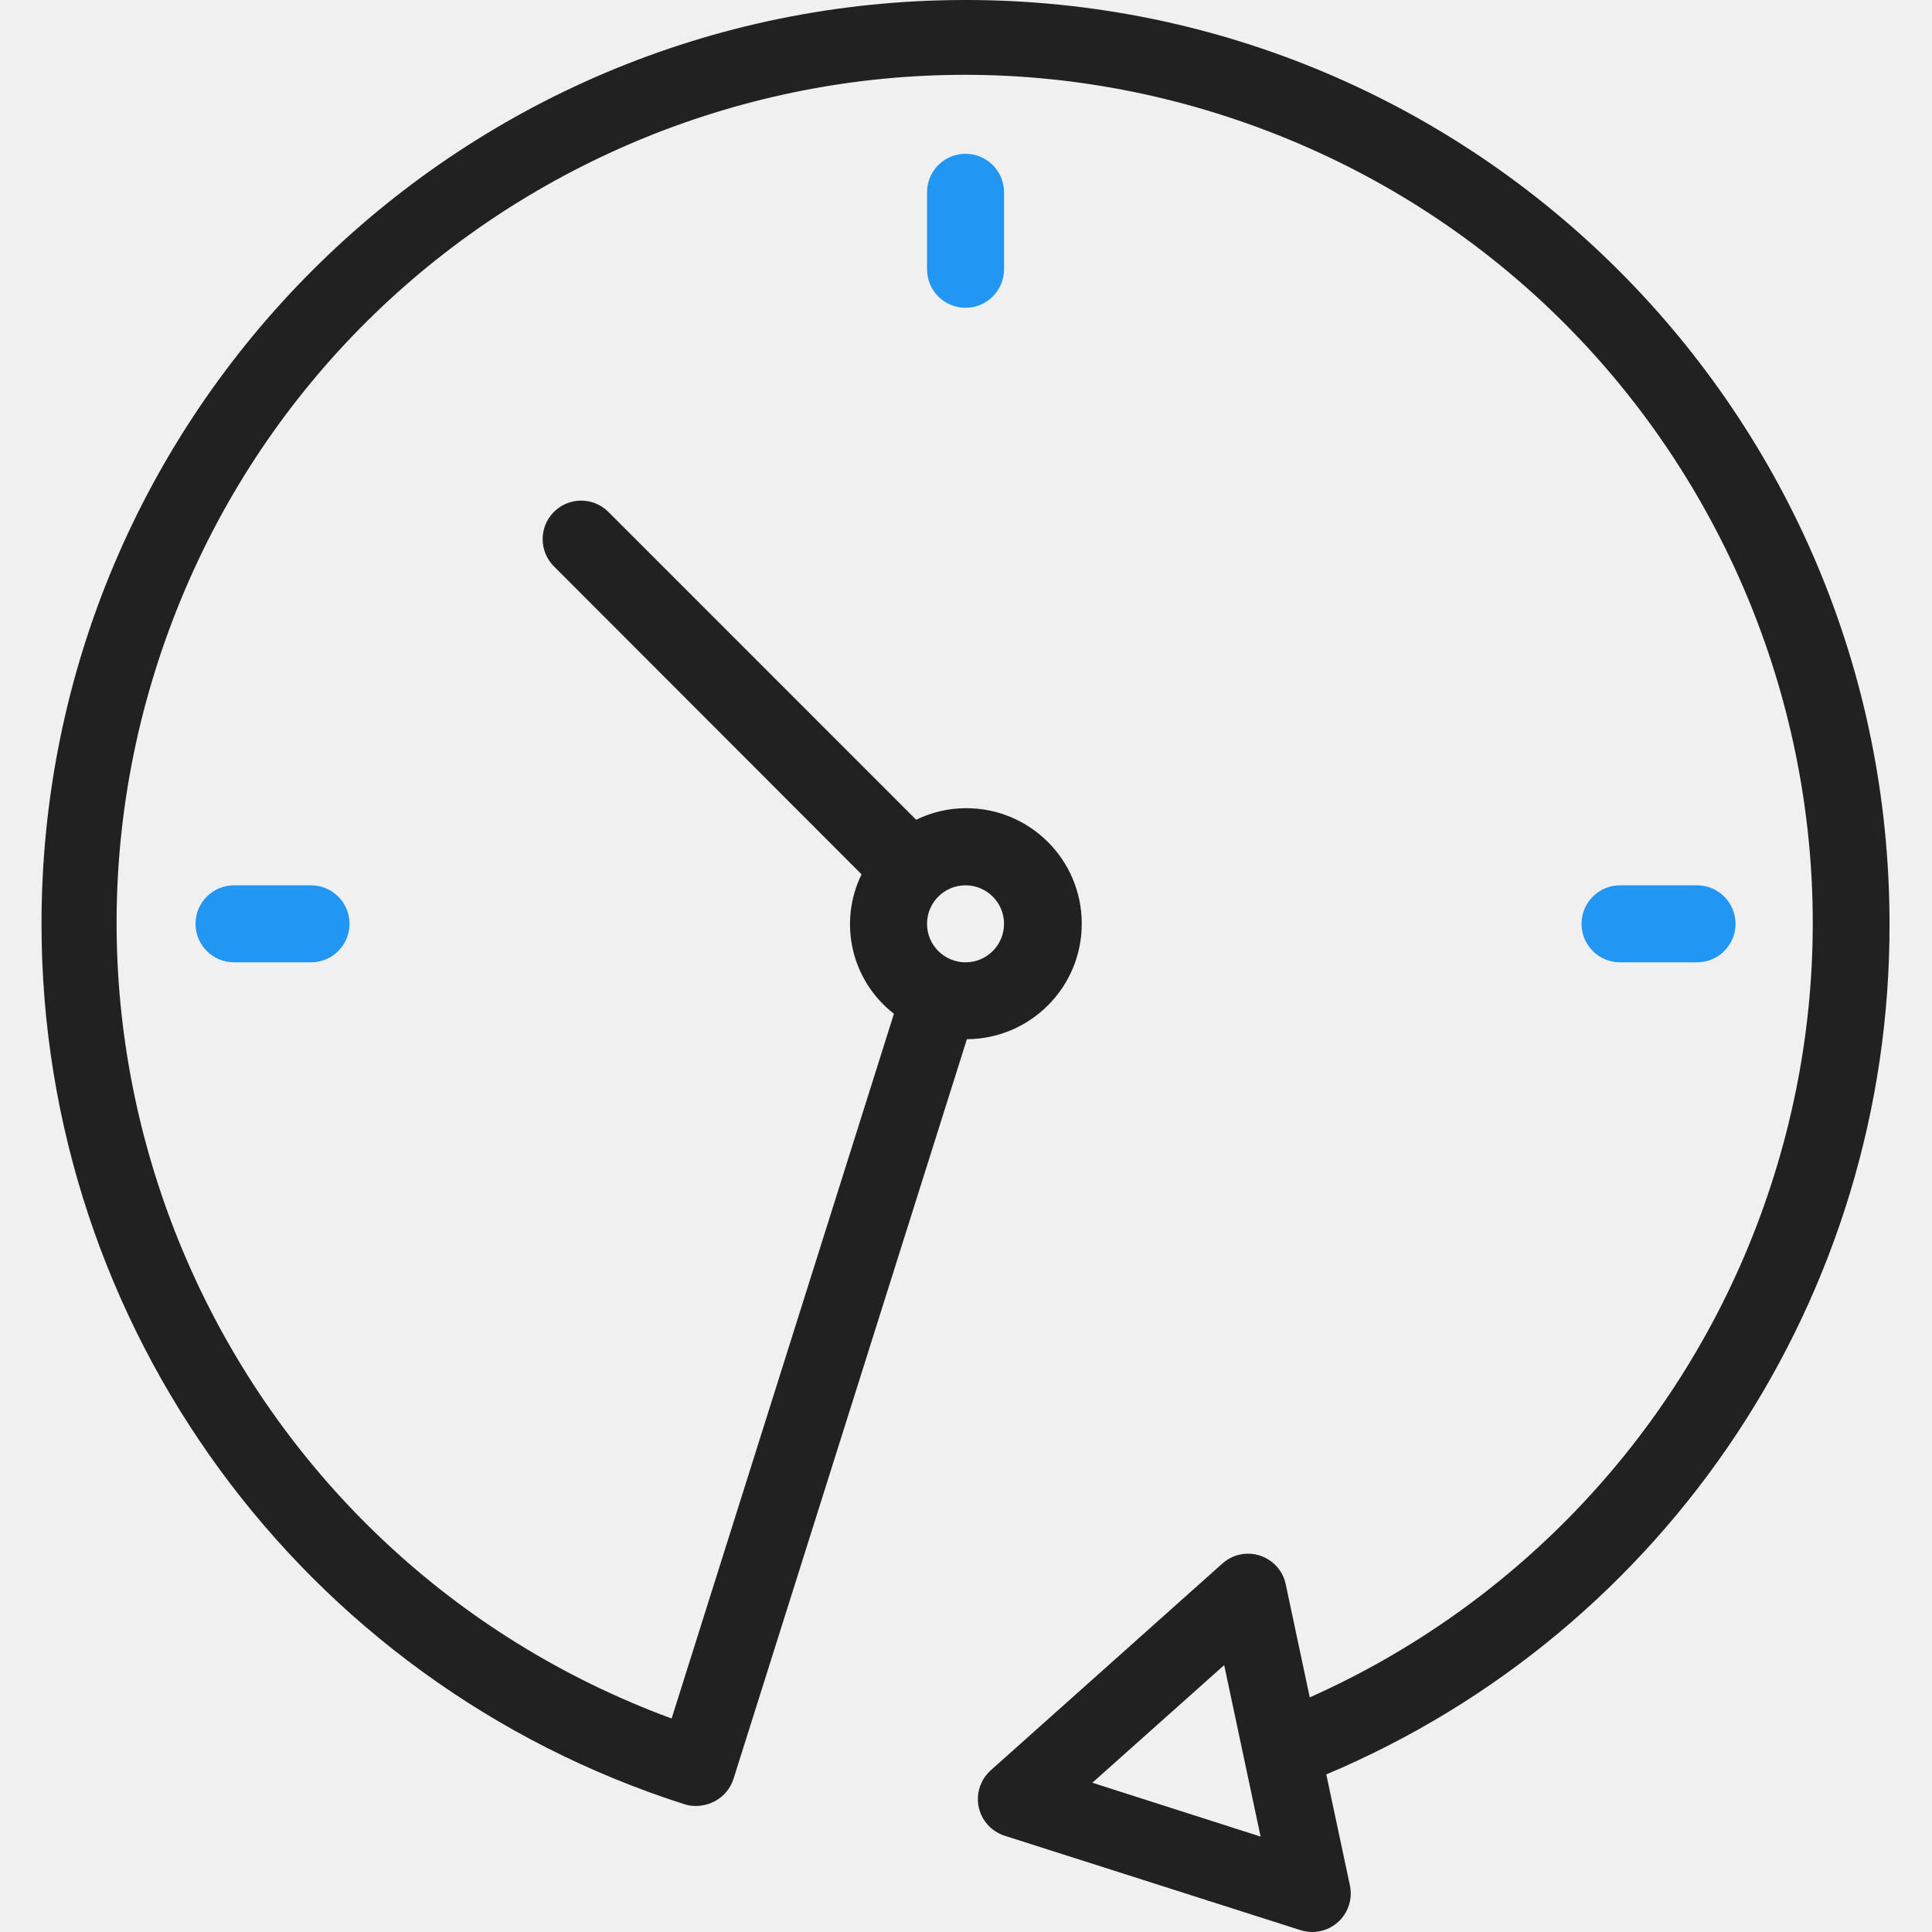
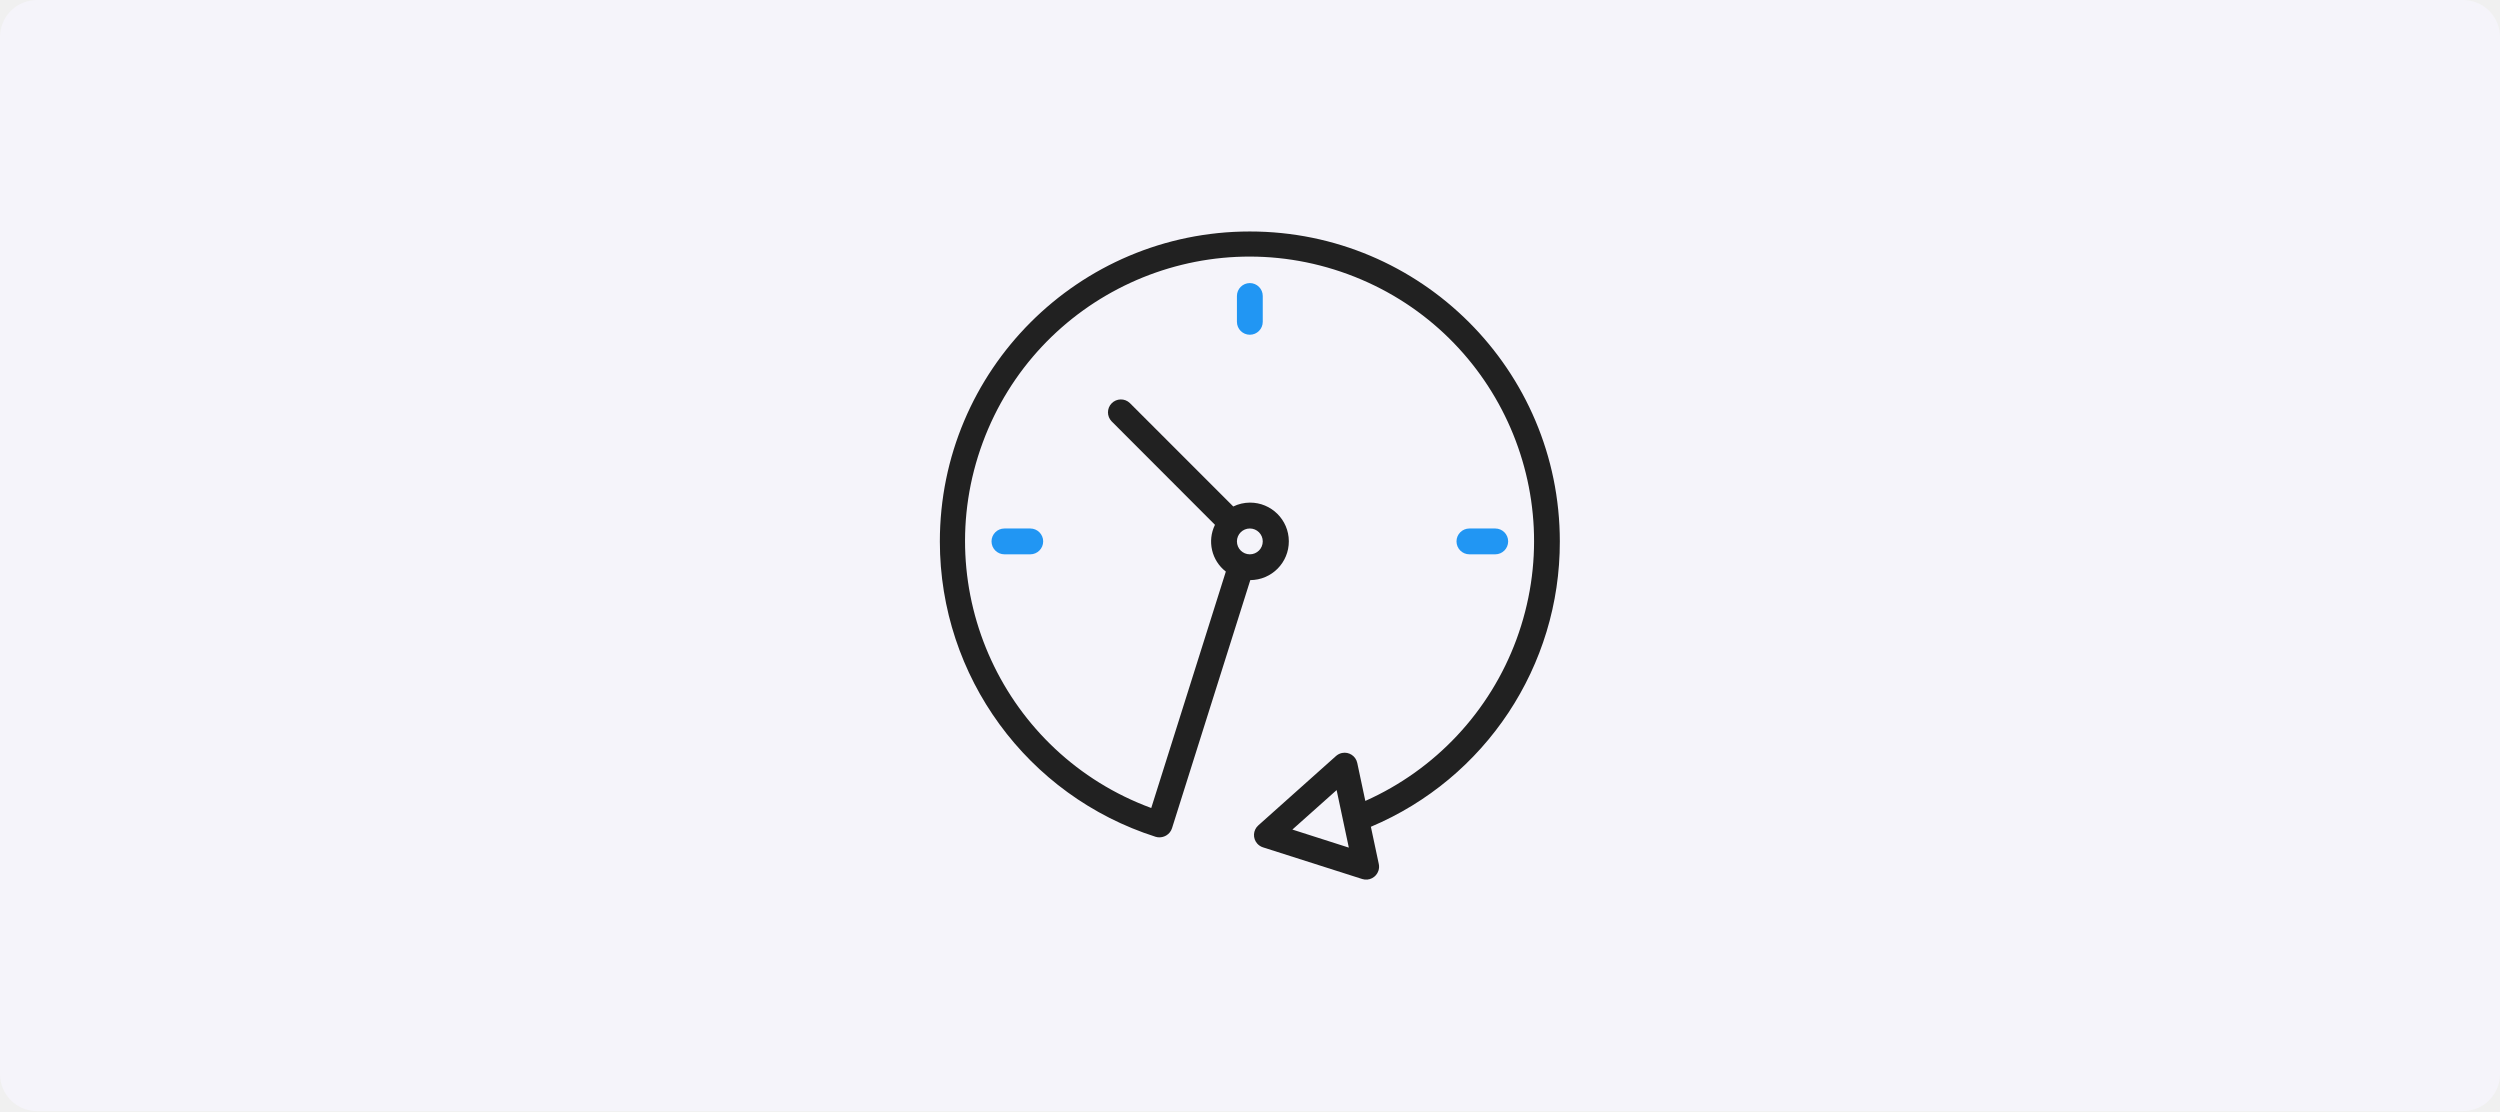
- <svg xmlns="http://www.w3.org/2000/svg" width="70" height="70" viewBox="0 0 70 70" fill="none">
-   <g clip-path="url(#clip0_11_3261)">
-     <path d="M68.461 33.471C68.458 14.982 53.466 -0.004 34.975 6.99302e-07C16.486 0.004 1.5 14.996 1.504 33.486C1.507 48.05 10.925 60.941 24.799 65.371C24.932 65.413 25.07 65.434 25.208 65.434C25.472 65.433 25.73 65.363 25.957 65.229C26.253 65.054 26.473 64.776 26.577 64.449L35.032 37.652C37.343 37.64 39.207 35.757 39.194 33.446C39.183 31.134 37.3 29.271 34.988 29.282C34.367 29.285 33.753 29.428 33.194 29.701L22.025 18.53C21.471 17.995 20.588 18.011 20.053 18.564C19.53 19.105 19.53 19.962 20.053 20.503L31.216 31.679C30.36 33.428 30.849 35.538 32.389 36.73L24.334 62.265C8.414 56.4 0.262 38.74 6.126 22.82C11.991 6.9 29.65 -1.252 45.571 4.613C61.491 10.477 69.643 28.137 63.778 44.057C60.913 51.835 55.026 58.125 47.455 61.499L46.584 57.399C46.425 56.645 45.684 56.164 44.931 56.323C44.693 56.374 44.473 56.486 44.291 56.648L35.898 64.141C35.322 64.653 35.271 65.535 35.783 66.111C35.95 66.297 36.164 66.436 36.403 66.513L47.119 69.933C47.852 70.168 48.638 69.765 48.873 69.031C48.948 68.799 48.96 68.553 48.91 68.314L48.054 64.291C60.445 59.068 68.49 46.918 68.461 33.471ZM34.983 32.077C35.753 32.077 36.378 32.701 36.378 33.471C36.378 34.242 35.753 34.867 34.983 34.867C34.212 34.867 33.588 34.242 33.588 33.471C33.588 32.701 34.212 32.077 34.983 32.077ZM39.577 64.592L44.355 60.33L45.674 66.543L39.577 64.592Z" fill="#212121" />
-     <path d="M33.588 6.967V9.757C33.588 10.528 34.212 11.152 34.983 11.152C35.753 11.152 36.378 10.528 36.378 9.757V6.967C36.378 6.197 35.753 5.572 34.983 5.572C34.212 5.572 33.588 6.197 33.588 6.967Z" fill="#2196F3" />
-     <path d="M8.479 32.077C7.708 32.077 7.084 32.701 7.084 33.471C7.084 34.242 7.708 34.867 8.479 34.867H11.269C12.039 34.867 12.664 34.242 12.664 33.471C12.664 32.701 12.039 32.077 11.269 32.077H8.479Z" fill="#2196F3" />
-     <path d="M61.486 34.867C62.257 34.867 62.882 34.242 62.882 33.471C62.882 32.701 62.257 32.077 61.486 32.077H58.697C57.926 32.077 57.302 32.701 57.302 33.471C57.302 34.242 57.926 34.867 58.697 34.867H61.486Z" fill="#2196F3" />
+ <svg xmlns="http://www.w3.org/2000/svg" width="270" height="120" viewBox="0 0 270 120" fill="none">
+   <rect width="270" height="120" rx="4" fill="#F5F4FA" />
+   <g clip-path="url(#clip0_11_3961)">
+     <path d="M168.461 58.471C168.458 39.982 153.466 24.996 134.975 25C116.486 25.004 101.5 39.996 101.504 58.486C101.507 73.05 110.925 85.941 124.8 90.371C124.932 90.413 125.07 90.434 125.208 90.434C125.472 90.433 125.73 90.363 125.957 90.229C126.253 90.054 126.473 89.776 126.577 89.449L135.032 62.652C137.343 62.64 139.207 60.757 139.194 58.446C139.183 56.135 137.3 54.271 134.988 54.282C134.367 54.285 133.753 54.428 133.194 54.701L122.025 43.53C121.471 42.995 120.588 43.011 120.053 43.564C119.53 44.105 119.53 44.962 120.053 45.503L131.216 56.679C130.36 58.428 130.849 60.538 132.39 61.73L124.334 87.265C108.414 81.4 100.262 63.74 106.126 47.82C111.991 31.9 129.65 23.748 145.571 29.613C161.491 35.477 169.643 53.137 163.778 69.057C160.913 76.835 155.026 83.125 147.455 86.499L146.584 82.399C146.425 81.645 145.684 81.164 144.931 81.323C144.693 81.374 144.473 81.486 144.291 81.647L135.898 89.141C135.322 89.653 135.271 90.535 135.783 91.111C135.95 91.297 136.164 91.436 136.403 91.513L147.119 94.933C147.852 95.168 148.638 94.765 148.873 94.031C148.948 93.799 148.96 93.553 148.91 93.314L148.055 89.291C160.445 84.068 168.49 71.918 168.461 58.471ZM134.983 57.077C135.753 57.077 136.378 57.701 136.378 58.471C136.378 59.242 135.753 59.867 134.983 59.867C134.212 59.867 133.588 59.242 133.588 58.471C133.588 57.701 134.212 57.077 134.983 57.077ZM139.577 89.592L144.355 85.33L145.674 91.543L139.577 89.592Z" fill="#212121" />
+     <path d="M133.588 31.967V34.757C133.588 35.528 134.212 36.152 134.983 36.152C135.753 36.152 136.378 35.528 136.378 34.757V31.967C136.378 31.197 135.753 30.572 134.983 30.572C134.212 30.572 133.588 31.197 133.588 31.967Z" fill="#2196F3" />
+     <path d="M108.479 57.077C107.708 57.077 107.084 57.701 107.084 58.471C107.084 59.242 107.708 59.867 108.479 59.867H111.269C112.039 59.867 112.664 59.242 112.664 58.471C112.664 57.701 112.039 57.077 111.269 57.077H108.479Z" fill="#2196F3" />
+     <path d="M161.487 59.867C162.257 59.867 162.881 59.242 162.881 58.471C162.881 57.701 162.257 57.077 161.487 57.077H158.697C157.926 57.077 157.302 57.701 157.302 58.471C157.302 59.242 157.926 59.867 158.697 59.867H161.487Z" fill="#2196F3" />
  </g>
  <defs>
-     <clipPath id="clip0_11_3261">
-       <rect width="70" height="70" fill="white" />
+     <clipPath id="clip0_11_3961">
+       <rect width="70" height="70" fill="white" transform="translate(100 25)" />
    </clipPath>
  </defs>
</svg>
